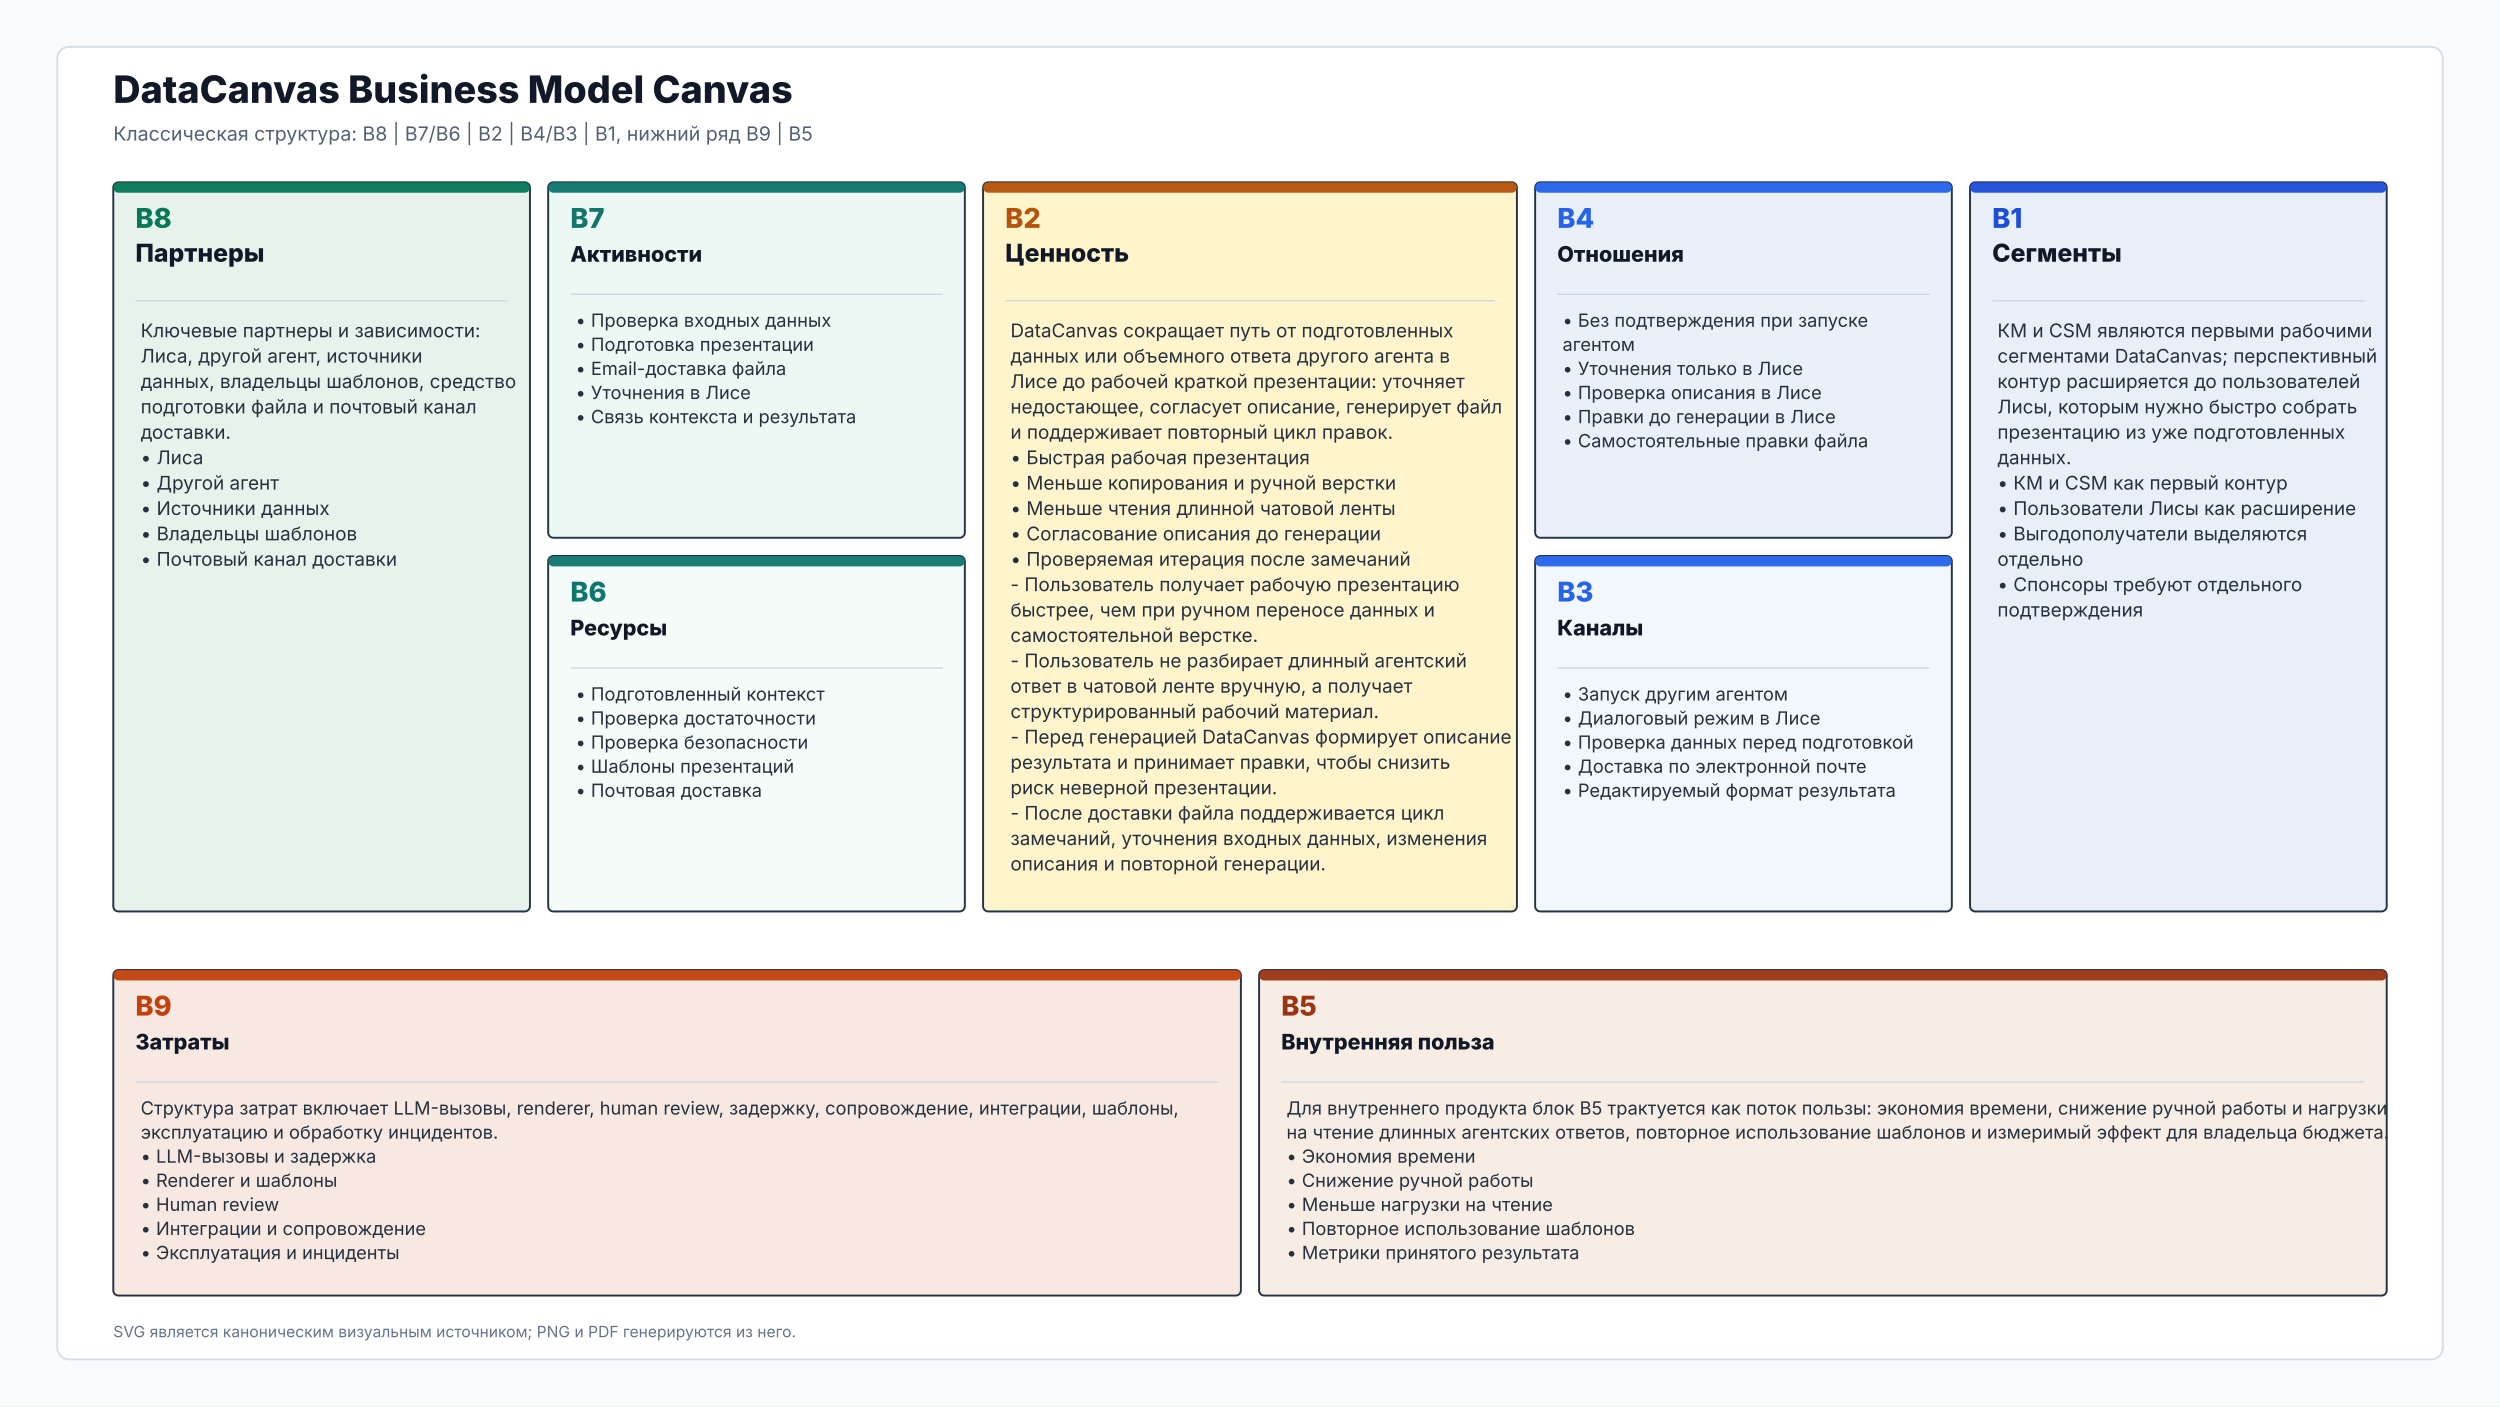
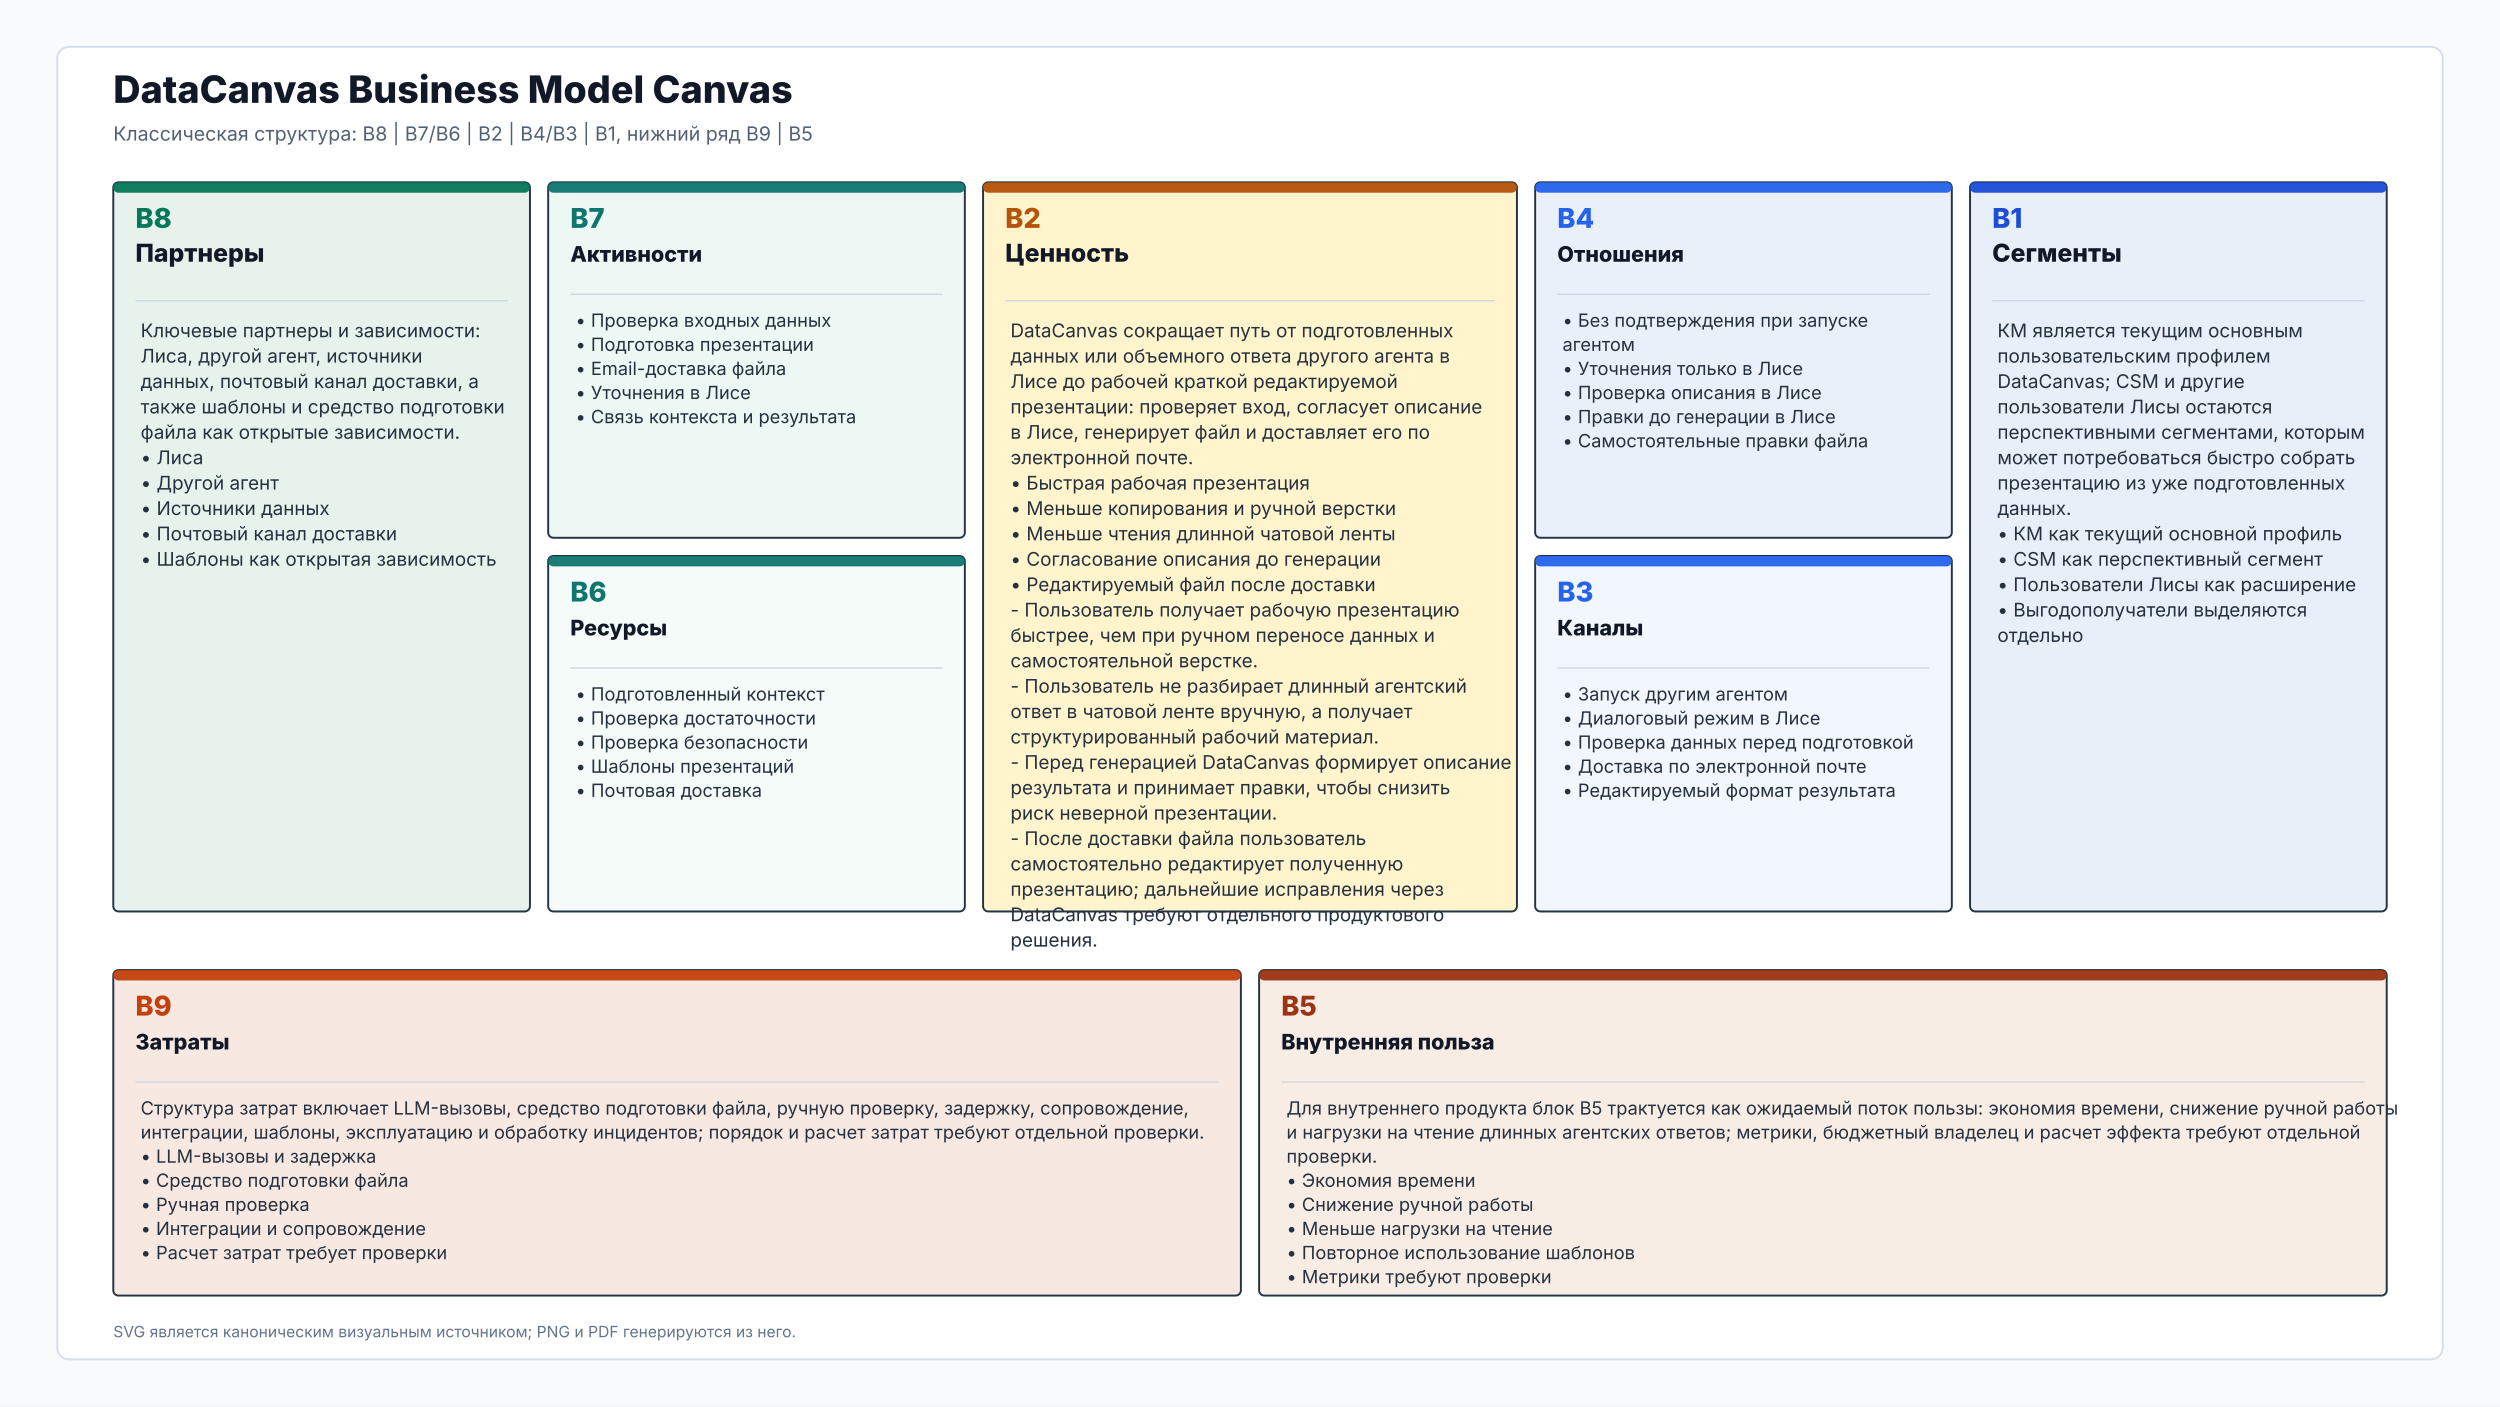
<svg xmlns="http://www.w3.org/2000/svg" data-role="bmc-root" role="img" width="3840" height="2160" viewBox="0 0 3840 2160">
  <rect data-role="bmc-background" width="3840" height="2160" fill="#f8fafc" />
  <rect x="88" y="72" width="3664" height="2016" rx="18" fill="#ffffff" stroke="#d7dee8" stroke-width="3" />
  <text data-role="bmc-title" x="174" y="158" font-family="Inter, Arial, sans-serif" font-size="58" font-weight="820" fill="#111827">DataCanvas Business Model Canvas</text>
  <text data-role="bmc-subtitle" x="174" y="216" font-family="Inter, Arial, sans-serif" font-size="30" font-weight="420" fill="#526174">Классическая структура: B8 | B7/B6 | B2 | B4/B3 | B1, нижний ряд B9 | B5</text>
  <g data-role="bmc-top-row">
    <g data-role="bmc-block" data-block="B8" data-layout-slot="top-left" transform="translate(174 280)">
      <rect width="640" height="1120" rx="8" fill="#e8f2ed" stroke="#243447" stroke-width="3" />
      <rect width="640" height="16" rx="8" fill="#047857" opacity="0.95" />
      <text data-role="bmc-block-number" x="34" y="70" font-family="Inter, Arial, sans-serif" font-size="42" font-weight="800" fill="#047857">B8</text>
      <text data-role="bmc-block-title" font-family="Inter, Arial, sans-serif" font-size="38" font-weight="760" fill="#111827">
        <tspan x="34" y="122">Партнеры</tspan>
      </text>
      <line x1="34" y1="182" x2="606" y2="182" stroke="#cbd5e1" stroke-width="2" />
      <text data-role="bmc-block-body" font-family="Inter, Arial, sans-serif" font-size="29" font-weight="400" fill="#26313f">
        <tspan x="42" y="238">Ключевые партнеры и зависимости:</tspan>
        <tspan x="42" y="277">Лиса, другой агент, источники</tspan>
-         <tspan x="42" y="316">данных, владельцы шаблонов, средство</tspan>
-         <tspan x="42" y="355">подготовки файла и почтовый канал</tspan>
-         <tspan x="42" y="394">доставки.</tspan>
+         <tspan x="42" y="316">данных, почтовый канал доставки, а</tspan>
+         <tspan x="42" y="355">также шаблоны и средство подготовки</tspan>
+         <tspan x="42" y="394">файла как открытые зависимости.</tspan>
        <tspan x="42" y="433">• Лиса</tspan>
        <tspan x="42" y="472">• Другой агент</tspan>
        <tspan x="42" y="511">• Источники данных</tspan>
-         <tspan x="42" y="550">• Владельцы шаблонов</tspan>
-         <tspan x="42" y="589">• Почтовый канал доставки</tspan>
+         <tspan x="42" y="550">• Почтовый канал доставки</tspan>
+         <tspan x="42" y="589">• Шаблоны как открытая зависимость</tspan>
      </text>
    </g>
    <g data-role="bmc-block" data-block="B7" data-layout-slot="top-split-upper" transform="translate(842 280)">
      <rect width="640" height="546" rx="8" fill="#edf7f4" stroke="#243447" stroke-width="3" />
      <rect width="640" height="16" rx="8" fill="#0f766e" opacity="0.95" />
      <text data-role="bmc-block-number" x="34" y="70" font-family="Inter, Arial, sans-serif" font-size="42" font-weight="800" fill="#0f766e">B7</text>
      <text data-role="bmc-block-title" font-family="Inter, Arial, sans-serif" font-size="33" font-weight="760" fill="#111827">
        <tspan x="34" y="122">Активности</tspan>
      </text>
      <line x1="34" y1="172" x2="606" y2="172" stroke="#cbd5e1" stroke-width="2" />
      <text data-role="bmc-block-body" font-family="Inter, Arial, sans-serif" font-size="28" font-weight="400" fill="#26313f">
        <tspan x="42" y="222">• Проверка входных данных</tspan>
        <tspan x="42" y="259">• Подготовка презентации</tspan>
        <tspan x="42" y="296">• Email-доставка файла</tspan>
        <tspan x="42" y="333">• Уточнения в Лисе</tspan>
        <tspan x="42" y="370">• Связь контекста и результата</tspan>
      </text>
    </g>
    <g data-role="bmc-block" data-block="B6" data-layout-slot="top-split-lower" transform="translate(842 854)">
      <rect width="640" height="546" rx="8" fill="#f4fbf9" stroke="#243447" stroke-width="3" />
      <rect width="640" height="16" rx="8" fill="#0f766e" opacity="0.95" />
      <text data-role="bmc-block-number" x="34" y="70" font-family="Inter, Arial, sans-serif" font-size="42" font-weight="800" fill="#0f766e">B6</text>
      <text data-role="bmc-block-title" font-family="Inter, Arial, sans-serif" font-size="33" font-weight="760" fill="#111827">
        <tspan x="34" y="122">Ресурсы</tspan>
      </text>
      <line x1="34" y1="172" x2="606" y2="172" stroke="#cbd5e1" stroke-width="2" />
      <text data-role="bmc-block-body" font-family="Inter, Arial, sans-serif" font-size="28" font-weight="400" fill="#26313f">
        <tspan x="42" y="222">• Подготовленный контекст</tspan>
        <tspan x="42" y="259">• Проверка достаточности</tspan>
        <tspan x="42" y="296">• Проверка безопасности</tspan>
        <tspan x="42" y="333">• Шаблоны презентаций</tspan>
        <tspan x="42" y="370">• Почтовая доставка</tspan>
      </text>
    </g>
    <g data-role="bmc-block" data-block="B2" data-layout-slot="top-center" transform="translate(1510 280)">
      <rect width="820" height="1120" rx="8" fill="#fff4cc" stroke="#243447" stroke-width="3" />
      <rect width="820" height="16" rx="8" fill="#b45309" opacity="0.95" />
      <text data-role="bmc-block-number" x="34" y="70" font-family="Inter, Arial, sans-serif" font-size="42" font-weight="800" fill="#b45309">B2</text>
      <text data-role="bmc-block-title" font-family="Inter, Arial, sans-serif" font-size="38" font-weight="760" fill="#111827">
        <tspan x="34" y="122">Ценность</tspan>
      </text>
      <line x1="34" y1="182" x2="786" y2="182" stroke="#cbd5e1" stroke-width="2" />
      <text data-role="bmc-block-body" font-family="Inter, Arial, sans-serif" font-size="29" font-weight="400" fill="#26313f">
        <tspan x="42" y="238">DataCanvas сокращает путь от подготовленных</tspan>
        <tspan x="42" y="277">данных или объемного ответа другого агента в</tspan>
-         <tspan x="42" y="316">Лисе до рабочей краткой презентации: уточняет</tspan>
-         <tspan x="42" y="355">недостающее, согласует описание, генерирует файл</tspan>
-         <tspan x="42" y="394">и поддерживает повторный цикл правок.</tspan>
-         <tspan x="42" y="433">• Быстрая рабочая презентация</tspan>
-         <tspan x="42" y="472">• Меньше копирования и ручной верстки</tspan>
-         <tspan x="42" y="511">• Меньше чтения длинной чатовой ленты</tspan>
-         <tspan x="42" y="550">• Согласование описания до генерации</tspan>
-         <tspan x="42" y="589">• Проверяемая итерация после замечаний</tspan>
-         <tspan x="42" y="628">- Пользователь получает рабочую презентацию</tspan>
-         <tspan x="42" y="667">быстрее, чем при ручном переносе данных и</tspan>
-         <tspan x="42" y="706">самостоятельной верстке.</tspan>
-         <tspan x="42" y="745">- Пользователь не разбирает длинный агентский</tspan>
-         <tspan x="42" y="784">ответ в чатовой ленте вручную, а получает</tspan>
-         <tspan x="42" y="823">структурированный рабочий материал.</tspan>
-         <tspan x="42" y="862">- Перед генерацией DataCanvas формирует описание</tspan>
-         <tspan x="42" y="901">результата и принимает правки, чтобы снизить</tspan>
-         <tspan x="42" y="940">риск неверной презентации.</tspan>
-         <tspan x="42" y="979">- После доставки файла поддерживается цикл</tspan>
-         <tspan x="42" y="1018">замечаний, уточнения входных данных, изменения</tspan>
-         <tspan x="42" y="1057">описания и повторной генерации.</tspan>
+         <tspan x="42" y="316">Лисе до рабочей краткой редактируемой</tspan>
+         <tspan x="42" y="355">презентации: проверяет вход, согласует описание</tspan>
+         <tspan x="42" y="394">в Лисе, генерирует файл и доставляет его по</tspan>
+         <tspan x="42" y="433">электронной почте.</tspan>
+         <tspan x="42" y="472">• Быстрая рабочая презентация</tspan>
+         <tspan x="42" y="511">• Меньше копирования и ручной верстки</tspan>
+         <tspan x="42" y="550">• Меньше чтения длинной чатовой ленты</tspan>
+         <tspan x="42" y="589">• Согласование описания до генерации</tspan>
+         <tspan x="42" y="628">• Редактируемый файл после доставки</tspan>
+         <tspan x="42" y="667">- Пользователь получает рабочую презентацию</tspan>
+         <tspan x="42" y="706">быстрее, чем при ручном переносе данных и</tspan>
+         <tspan x="42" y="745">самостоятельной верстке.</tspan>
+         <tspan x="42" y="784">- Пользователь не разбирает длинный агентский</tspan>
+         <tspan x="42" y="823">ответ в чатовой ленте вручную, а получает</tspan>
+         <tspan x="42" y="862">структурированный рабочий материал.</tspan>
+         <tspan x="42" y="901">- Перед генерацией DataCanvas формирует описание</tspan>
+         <tspan x="42" y="940">результата и принимает правки, чтобы снизить</tspan>
+         <tspan x="42" y="979">риск неверной презентации.</tspan>
+         <tspan x="42" y="1018">- После доставки файла пользователь</tspan>
+         <tspan x="42" y="1057">самостоятельно редактирует полученную</tspan>
+         <tspan x="42" y="1096">презентацию; дальнейшие исправления через</tspan>
+         <tspan x="42" y="1135">DataCanvas требуют отдельного продуктового</tspan>
+         <tspan x="42" y="1174">решения.</tspan>
      </text>
    </g>
    <g data-role="bmc-block" data-block="B4" data-layout-slot="top-split-upper" transform="translate(2358 280)">
      <rect width="640" height="546" rx="8" fill="#eaf0fa" stroke="#243447" stroke-width="3" />
      <rect width="640" height="16" rx="8" fill="#2563eb" opacity="0.95" />
      <text data-role="bmc-block-number" x="34" y="70" font-family="Inter, Arial, sans-serif" font-size="42" font-weight="800" fill="#2563eb">B4</text>
      <text data-role="bmc-block-title" font-family="Inter, Arial, sans-serif" font-size="33" font-weight="760" fill="#111827">
        <tspan x="34" y="122">Отношения</tspan>
      </text>
      <line x1="34" y1="172" x2="606" y2="172" stroke="#cbd5e1" stroke-width="2" />
      <text data-role="bmc-block-body" font-family="Inter, Arial, sans-serif" font-size="28" font-weight="400" fill="#26313f">
        <tspan x="42" y="222">• Без подтверждения при запуске</tspan>
        <tspan x="42" y="259">агентом</tspan>
        <tspan x="42" y="296">• Уточнения только в Лисе</tspan>
        <tspan x="42" y="333">• Проверка описания в Лисе</tspan>
        <tspan x="42" y="370">• Правки до генерации в Лисе</tspan>
        <tspan x="42" y="407">• Самостоятельные правки файла</tspan>
      </text>
    </g>
    <g data-role="bmc-block" data-block="B3" data-layout-slot="top-split-lower" transform="translate(2358 854)">
      <rect width="640" height="546" rx="8" fill="#f2f6fd" stroke="#243447" stroke-width="3" />
      <rect width="640" height="16" rx="8" fill="#2563eb" opacity="0.95" />
      <text data-role="bmc-block-number" x="34" y="70" font-family="Inter, Arial, sans-serif" font-size="42" font-weight="800" fill="#2563eb">B3</text>
      <text data-role="bmc-block-title" font-family="Inter, Arial, sans-serif" font-size="33" font-weight="760" fill="#111827">
        <tspan x="34" y="122">Каналы</tspan>
      </text>
      <line x1="34" y1="172" x2="606" y2="172" stroke="#cbd5e1" stroke-width="2" />
      <text data-role="bmc-block-body" font-family="Inter, Arial, sans-serif" font-size="28" font-weight="400" fill="#26313f">
        <tspan x="42" y="222">• Запуск другим агентом</tspan>
        <tspan x="42" y="259">• Диалоговый режим в Лисе</tspan>
        <tspan x="42" y="296">• Проверка данных перед подготовкой</tspan>
        <tspan x="42" y="333">• Доставка по электронной почте</tspan>
        <tspan x="42" y="370">• Редактируемый формат результата</tspan>
      </text>
    </g>
    <g data-role="bmc-block" data-block="B1" data-layout-slot="top-right" transform="translate(3026 280)">
      <rect width="640" height="1120" rx="8" fill="#e9eff9" stroke="#243447" stroke-width="3" />
      <rect width="640" height="16" rx="8" fill="#1d4ed8" opacity="0.95" />
      <text data-role="bmc-block-number" x="34" y="70" font-family="Inter, Arial, sans-serif" font-size="42" font-weight="800" fill="#1d4ed8">B1</text>
      <text data-role="bmc-block-title" font-family="Inter, Arial, sans-serif" font-size="38" font-weight="760" fill="#111827">
        <tspan x="34" y="122">Сегменты</tspan>
      </text>
      <line x1="34" y1="182" x2="606" y2="182" stroke="#cbd5e1" stroke-width="2" />
      <text data-role="bmc-block-body" font-family="Inter, Arial, sans-serif" font-size="29" font-weight="400" fill="#26313f">
-         <tspan x="42" y="238">КМ и CSM являются первыми рабочими</tspan>
-         <tspan x="42" y="277">сегментами DataCanvas; перспективный</tspan>
-         <tspan x="42" y="316">контур расширяется до пользователей</tspan>
-         <tspan x="42" y="355">Лисы, которым нужно быстро собрать</tspan>
-         <tspan x="42" y="394">презентацию из уже подготовленных</tspan>
-         <tspan x="42" y="433">данных.</tspan>
-         <tspan x="42" y="472">• КМ и CSM как первый контур</tspan>
-         <tspan x="42" y="511">• Пользователи Лисы как расширение</tspan>
-         <tspan x="42" y="550">• Выгодополучатели выделяются</tspan>
-         <tspan x="42" y="589">отдельно</tspan>
-         <tspan x="42" y="628">• Спонсоры требуют отдельного</tspan>
-         <tspan x="42" y="667">подтверждения</tspan>
+         <tspan x="42" y="238">КМ является текущим основным</tspan>
+         <tspan x="42" y="277">пользовательским профилем</tspan>
+         <tspan x="42" y="316">DataCanvas; CSM и другие</tspan>
+         <tspan x="42" y="355">пользователи Лисы остаются</tspan>
+         <tspan x="42" y="394">перспективными сегментами, которым</tspan>
+         <tspan x="42" y="433">может потребоваться быстро собрать</tspan>
+         <tspan x="42" y="472">презентацию из уже подготовленных</tspan>
+         <tspan x="42" y="511">данных.</tspan>
+         <tspan x="42" y="550">• КМ как текущий основной профиль</tspan>
+         <tspan x="42" y="589">• CSM как перспективный сегмент</tspan>
+         <tspan x="42" y="628">• Пользователи Лисы как расширение</tspan>
+         <tspan x="42" y="667">• Выгодополучатели выделяются</tspan>
+         <tspan x="42" y="706">отдельно</tspan>
      </text>
    </g>
  </g>
  <g data-role="bmc-bottom-row">
    <g data-role="bmc-block" data-block="B9" data-layout-slot="bottom-left" data-extra-role="bmc-cost-row" transform="translate(174 1490)">
      <rect width="1732" height="500" rx="8" fill="#f7e9e2" stroke="#243447" stroke-width="3" />
      <rect width="1732" height="16" rx="8" fill="#c2410c" opacity="0.95" />
      <text data-role="bmc-block-number" x="34" y="70" font-family="Inter, Arial, sans-serif" font-size="42" font-weight="800" fill="#c2410c">B9</text>
      <text data-role="bmc-block-title" font-family="Inter, Arial, sans-serif" font-size="33" font-weight="760" fill="#111827">
        <tspan x="34" y="122">Затраты</tspan>
      </text>
      <line x1="34" y1="172" x2="1698" y2="172" stroke="#cbd5e1" stroke-width="2" />
      <text data-role="bmc-block-body" font-family="Inter, Arial, sans-serif" font-size="28" font-weight="400" fill="#26313f">
-         <tspan x="42" y="222">Структура затрат включает LLM-вызовы, renderer, human review, задержку, сопровождение, интеграции, шаблоны,</tspan>
-         <tspan x="42" y="259">эксплуатацию и обработку инцидентов.</tspan>
+         <tspan x="42" y="222">Структура затрат включает LLM-вызовы, средство подготовки файла, ручную проверку, задержку, сопровождение,</tspan>
+         <tspan x="42" y="259">интеграции, шаблоны, эксплуатацию и обработку инцидентов; порядок и расчет затрат требуют отдельной проверки.</tspan>
        <tspan x="42" y="296">• LLM-вызовы и задержка</tspan>
-         <tspan x="42" y="333">• Renderer и шаблоны</tspan>
-         <tspan x="42" y="370">• Human review</tspan>
+         <tspan x="42" y="333">• Средство подготовки файла</tspan>
+         <tspan x="42" y="370">• Ручная проверка</tspan>
        <tspan x="42" y="407">• Интеграции и сопровождение</tspan>
-         <tspan x="42" y="444">• Эксплуатация и инциденты</tspan>
+         <tspan x="42" y="444">• Расчет затрат требует проверки</tspan>
      </text>
    </g>
    <g data-role="bmc-block" data-block="B5" data-layout-slot="bottom-right" data-extra-role="bmc-value-stream-row" transform="translate(1934 1490)">
      <rect width="1732" height="500" rx="8" fill="#f8ede5" stroke="#243447" stroke-width="3" />
      <rect width="1732" height="16" rx="8" fill="#9a3412" opacity="0.95" />
      <text data-role="bmc-block-number" x="34" y="70" font-family="Inter, Arial, sans-serif" font-size="42" font-weight="800" fill="#9a3412">B5</text>
      <text data-role="bmc-block-title" font-family="Inter, Arial, sans-serif" font-size="33" font-weight="760" fill="#111827">
        <tspan x="34" y="122">Внутренняя польза</tspan>
      </text>
      <line x1="34" y1="172" x2="1698" y2="172" stroke="#cbd5e1" stroke-width="2" />
      <text data-role="bmc-block-body" font-family="Inter, Arial, sans-serif" font-size="28" font-weight="400" fill="#26313f">
-         <tspan x="42" y="222">Для внутреннего продукта блок B5 трактуется как поток пользы: экономия времени, снижение ручной работы и нагрузки</tspan>
-         <tspan x="42" y="259">на чтение длинных агентских ответов, повторное использование шаблонов и измеримый эффект для владельца бюджета.</tspan>
-         <tspan x="42" y="296">• Экономия времени</tspan>
-         <tspan x="42" y="333">• Снижение ручной работы</tspan>
-         <tspan x="42" y="370">• Меньше нагрузки на чтение</tspan>
-         <tspan x="42" y="407">• Повторное использование шаблонов</tspan>
-         <tspan x="42" y="444">• Метрики принятого результата</tspan>
+         <tspan x="42" y="222">Для внутреннего продукта блок B5 трактуется как ожидаемый поток пользы: экономия времени, снижение ручной работы</tspan>
+         <tspan x="42" y="259">и нагрузки на чтение длинных агентских ответов; метрики, бюджетный владелец и расчет эффекта требуют отдельной</tspan>
+         <tspan x="42" y="296">проверки.</tspan>
+         <tspan x="42" y="333">• Экономия времени</tspan>
+         <tspan x="42" y="370">• Снижение ручной работы</tspan>
+         <tspan x="42" y="407">• Меньше нагрузки на чтение</tspan>
+         <tspan x="42" y="444">• Повторное использование шаблонов</tspan>
+         <tspan x="42" y="481">• Метрики требуют проверки</tspan>
      </text>
    </g>
  </g>
  <text data-role="bmc-footer" x="174" y="2054" font-family="Inter, Arial, sans-serif" font-size="24" fill="#64748b">SVG является каноническим визуальным источником; PNG и PDF генерируются из него.</text>
</svg>
